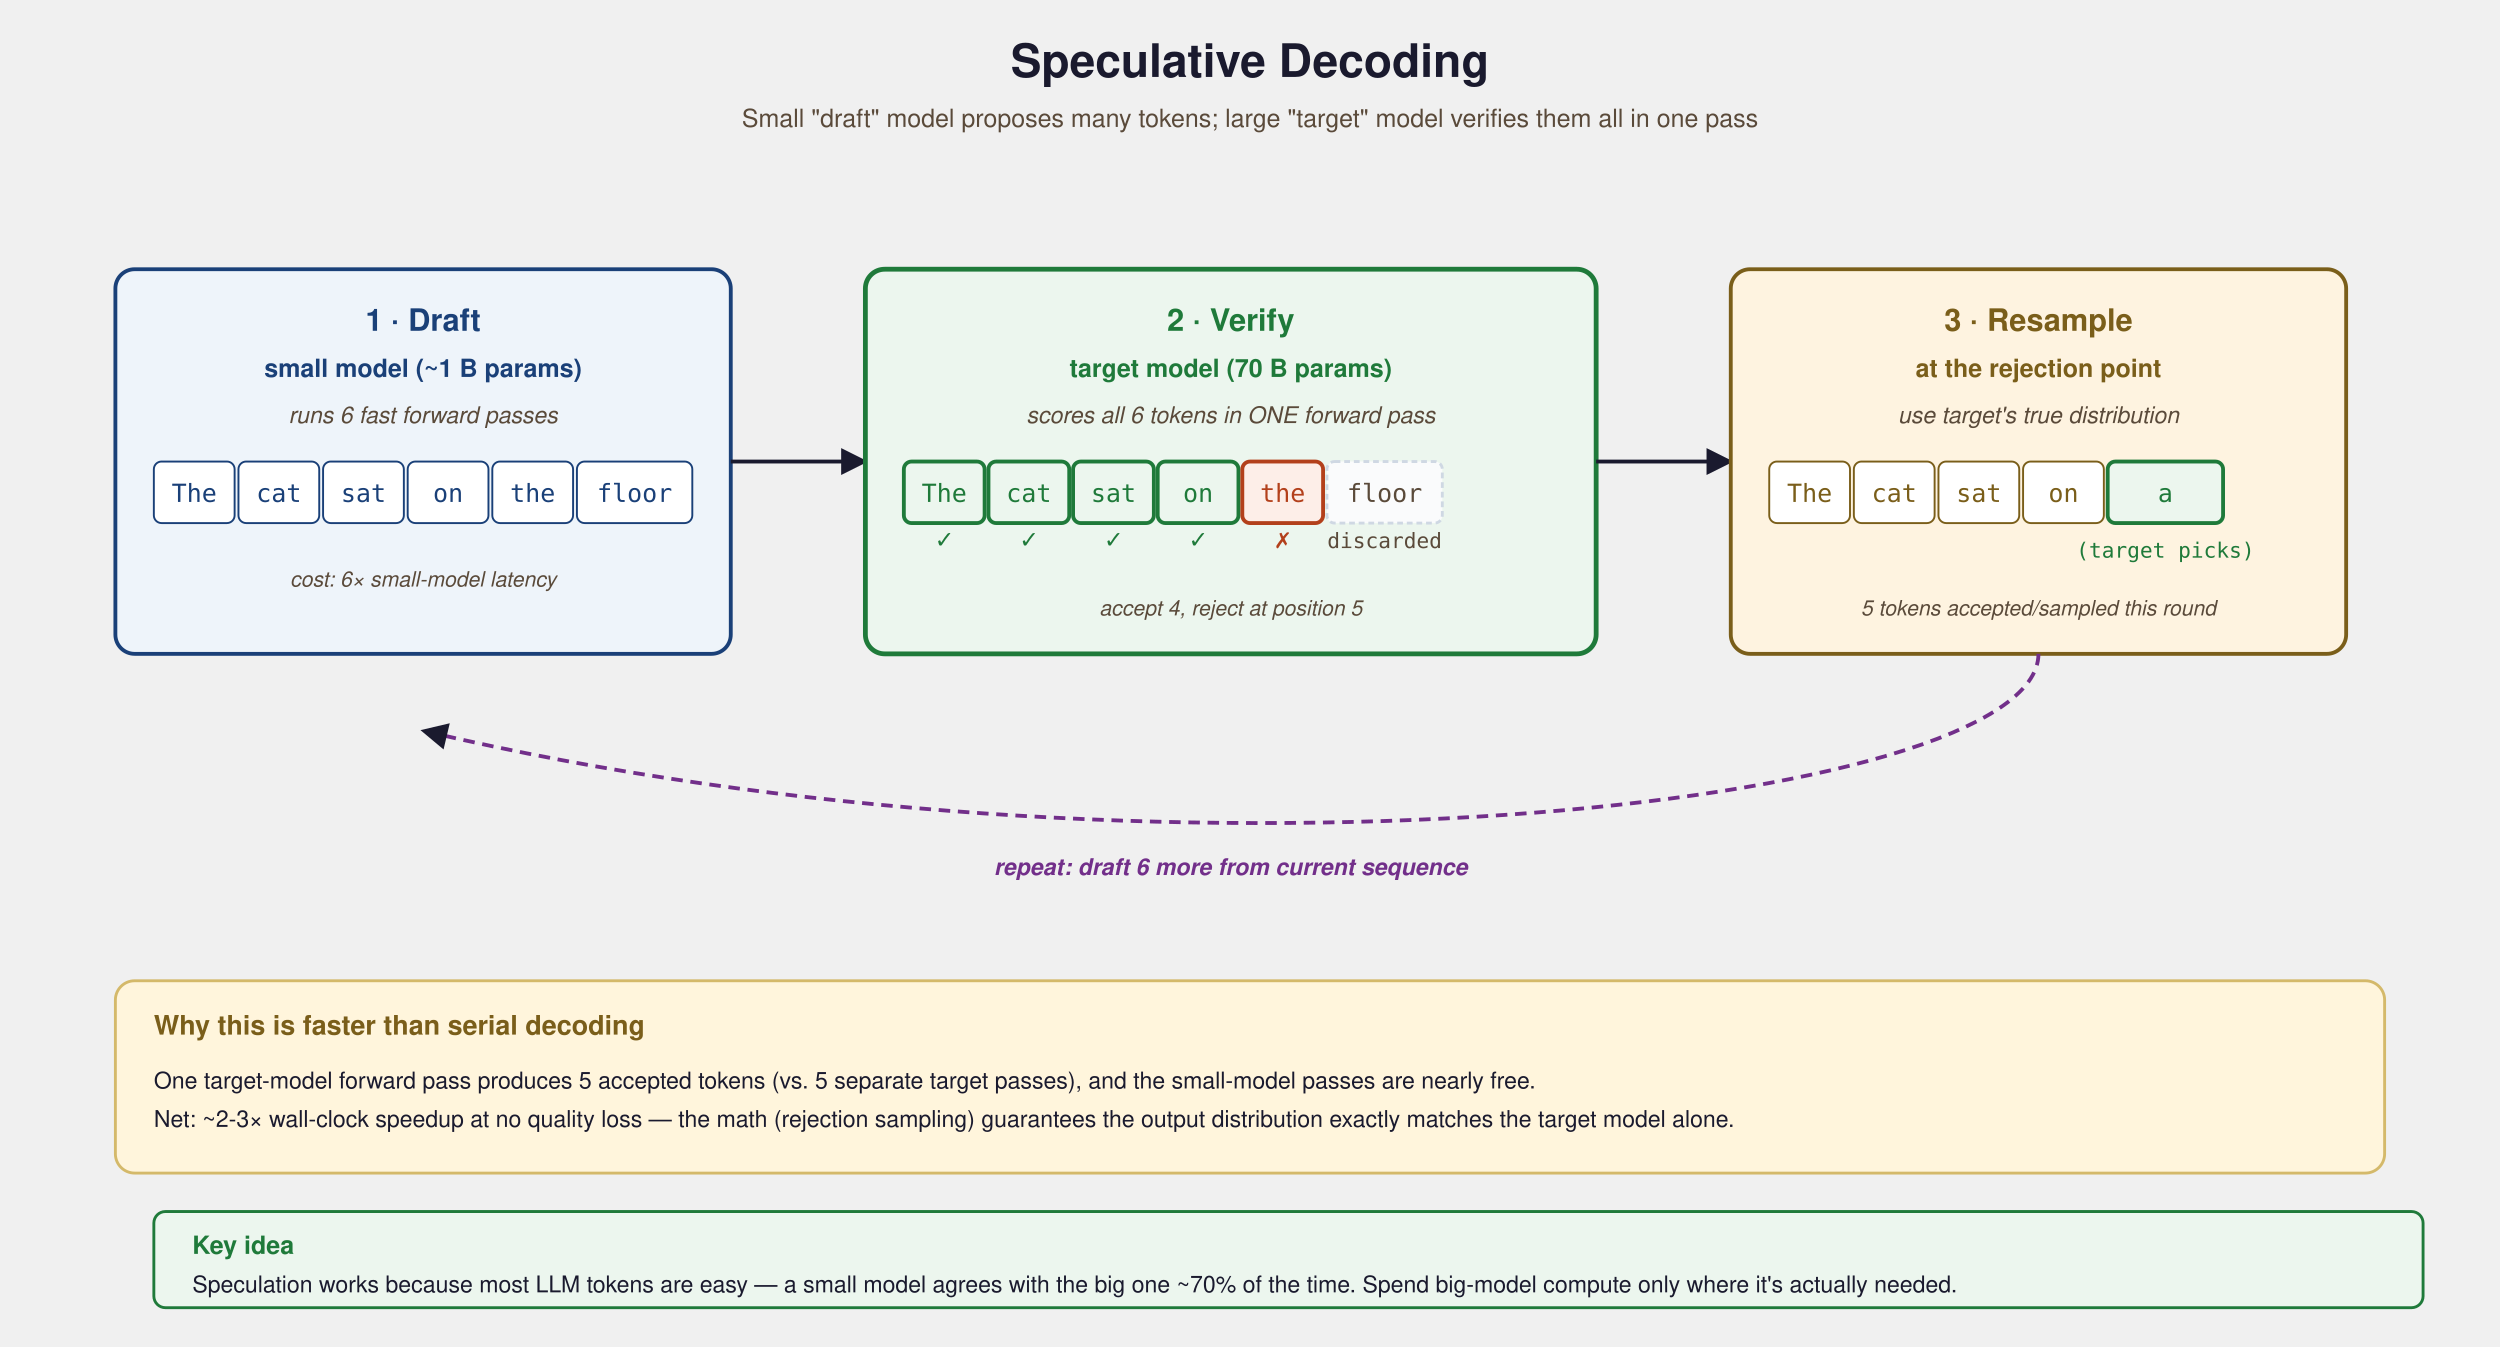
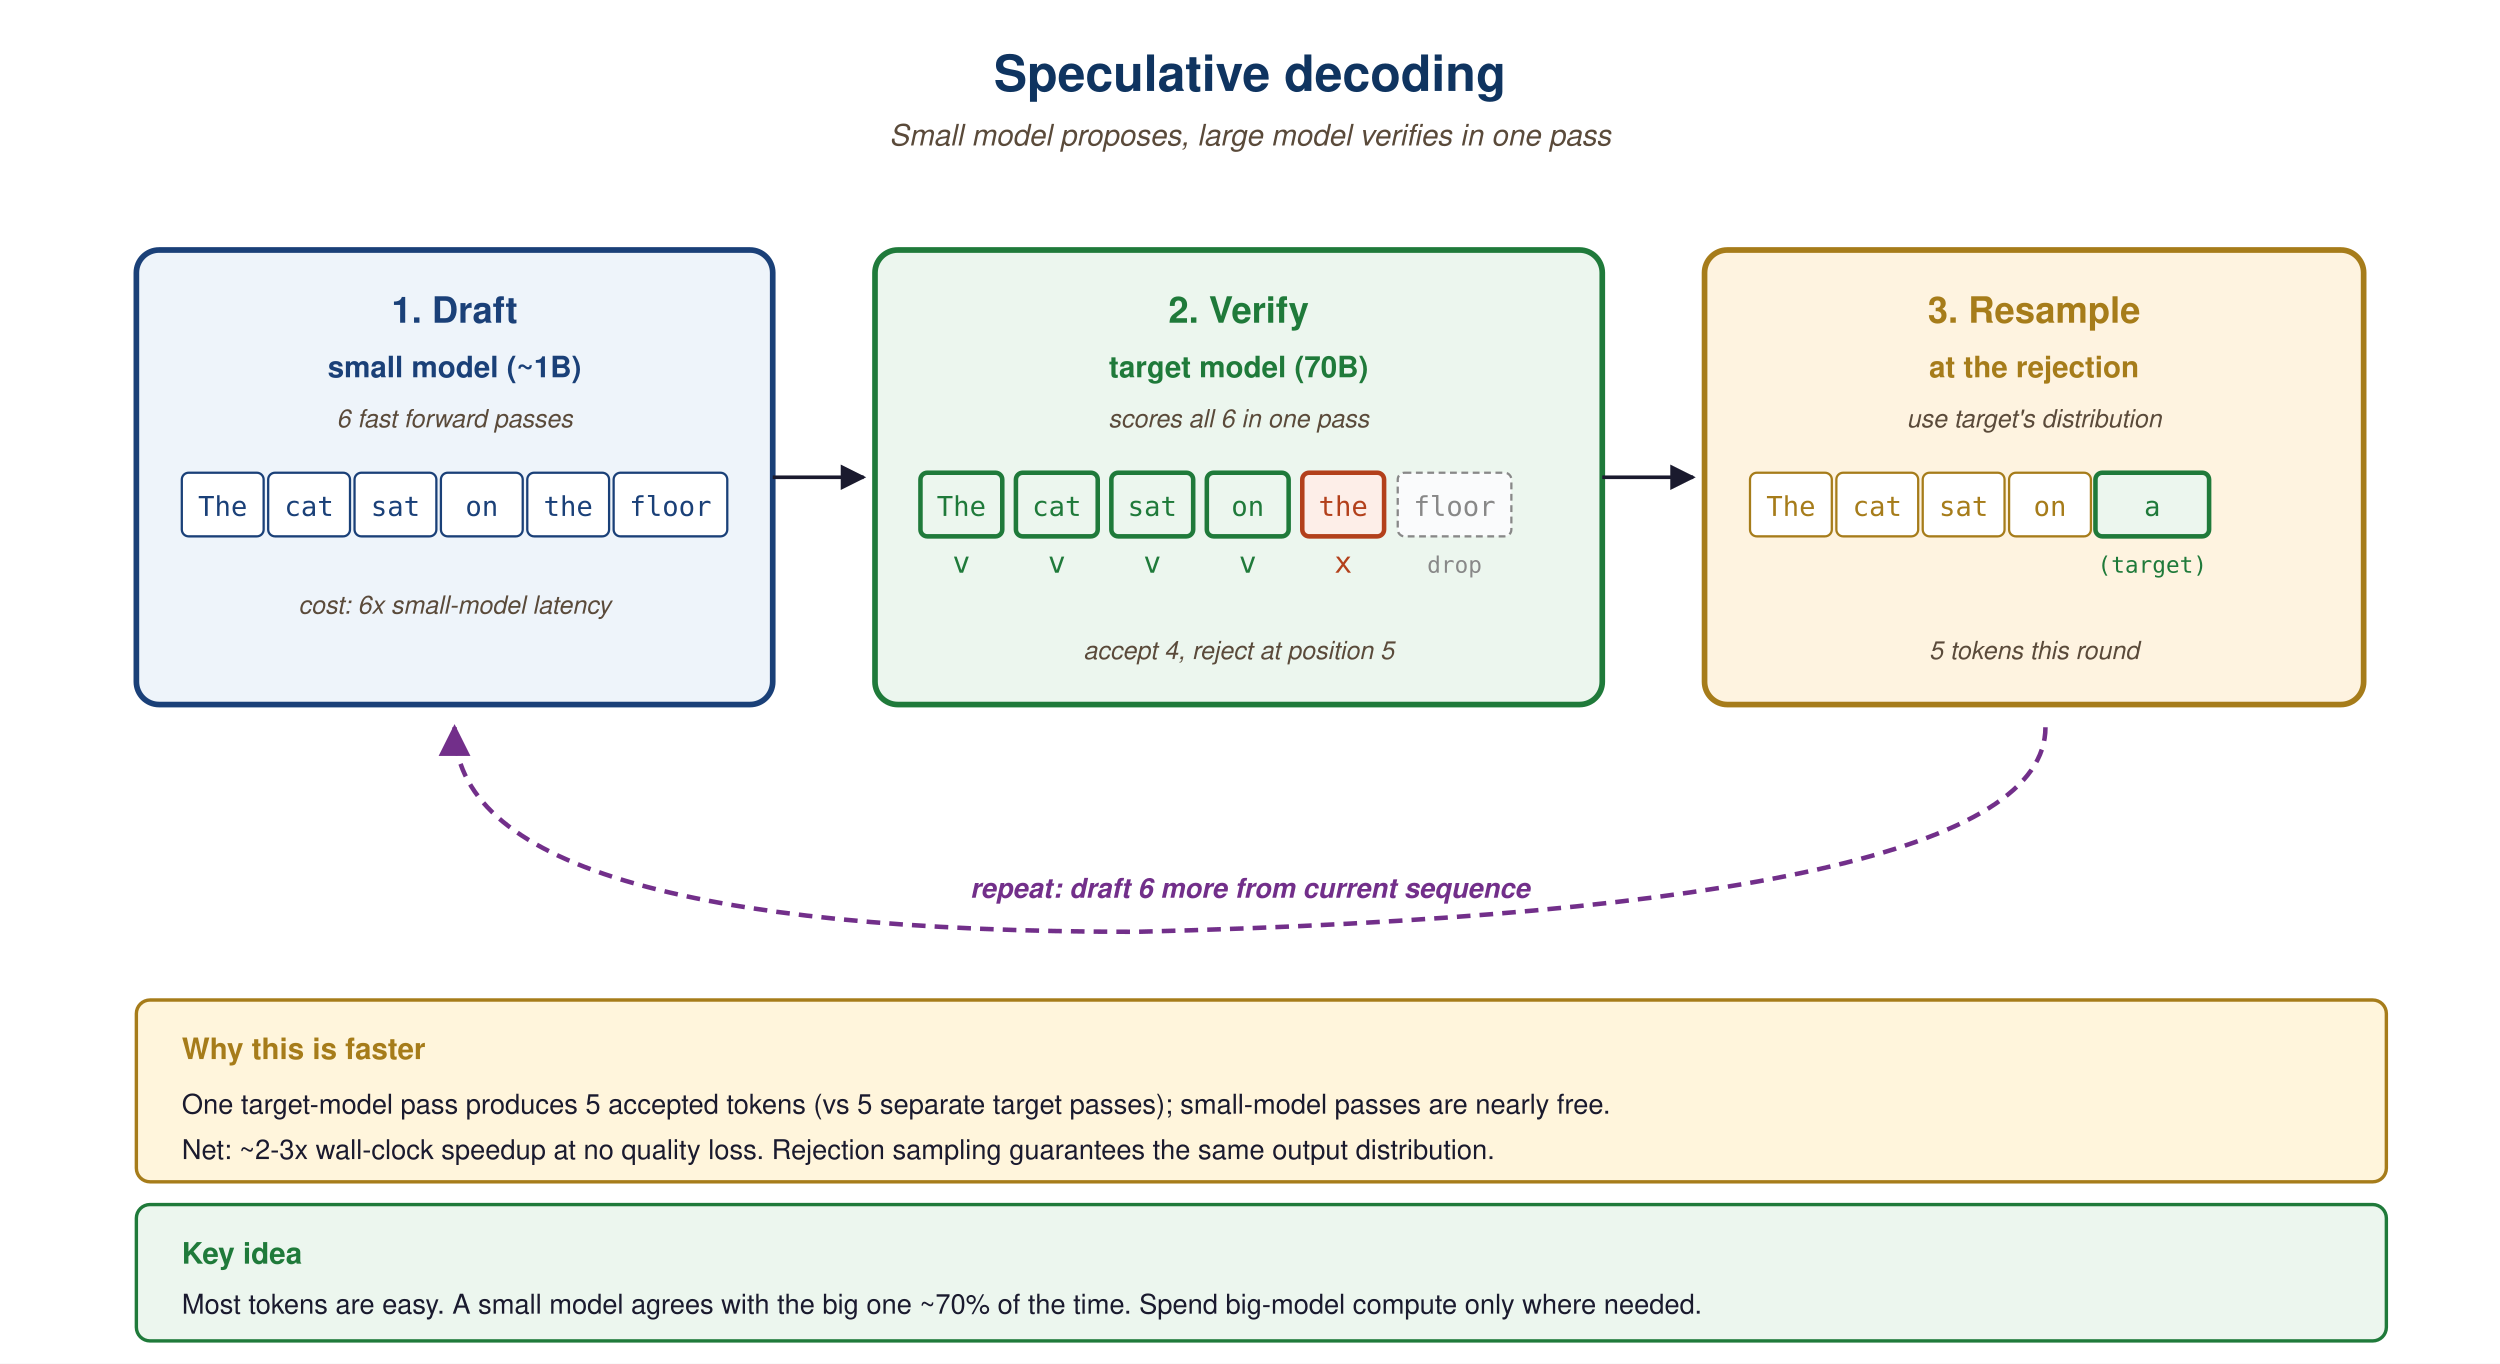
- <svg xmlns="http://www.w3.org/2000/svg" viewBox="0 0 1300 700" font-family="Helvetica, Arial, sans-serif">
+ <svg xmlns="http://www.w3.org/2000/svg" viewBox="0 0 1100 600" font-family="Helvetica, Arial, sans-serif">
+   <rect width="1100" height="600" fill="#ffffff" />
  <defs>
    <marker id="arr" viewBox="0 0 10 10" refX="9" refY="5" markerWidth="7" markerHeight="7" orient="auto-start-reverse">
      <path d="M 0 0 L 10 5 L 0 10 z" fill="#1a1a2e" />
    </marker>
+     <marker id="arrPurple" viewBox="0 0 10 10" refX="9" refY="5" markerWidth="7" markerHeight="7" orient="auto-start-reverse">
+       <path d="M 0 0 L 10 5 L 0 10 z" fill="#722f8a" />
+     </marker>
  </defs>
-   <text x="650" y="40" font-size="24" font-weight="600" text-anchor="middle" fill="#1a1a2e">Speculative Decoding</text>
-   <text x="650" y="66" font-size="13" text-anchor="middle" fill="#5a4a3a">Small "draft" model proposes many tokens; large "target" model verifies them all in one pass</text>
-   <g>
-     <rect x="60" y="140" width="320" height="200" rx="10" fill="#eef4fa" stroke="#1a4078" stroke-width="2" />
-     <text x="220" y="172" font-size="16" font-weight="700" text-anchor="middle" fill="#1a4078">1 · Draft</text>
-     <text x="220" y="196" font-size="13" font-weight="600" text-anchor="middle" fill="#1a4078">small model (~1 B params)</text>
-     <text x="220" y="220" font-size="12" font-style="italic" text-anchor="middle" fill="#5a4a3a">runs 6 fast forward passes</text>
-     <g font-family="monospace" font-size="13">
-       <rect x="80" y="240" width="42" height="32" rx="4" fill="#ffffff" stroke="#1a4078" stroke-width="1" />
-       <text x="101" y="261" text-anchor="middle" fill="#1a4078">The</text>
-       <rect x="124" y="240" width="42" height="32" rx="4" fill="#ffffff" stroke="#1a4078" stroke-width="1" />
-       <text x="145" y="261" text-anchor="middle" fill="#1a4078">cat</text>
-       <rect x="168" y="240" width="42" height="32" rx="4" fill="#ffffff" stroke="#1a4078" stroke-width="1" />
-       <text x="189" y="261" text-anchor="middle" fill="#1a4078">sat</text>
-       <rect x="212" y="240" width="42" height="32" rx="4" fill="#ffffff" stroke="#1a4078" stroke-width="1" />
-       <text x="233" y="261" text-anchor="middle" fill="#1a4078">on</text>
-       <rect x="256" y="240" width="42" height="32" rx="4" fill="#ffffff" stroke="#1a4078" stroke-width="1" />
-       <text x="277" y="261" text-anchor="middle" fill="#1a4078">the</text>
-       <rect x="300" y="240" width="60" height="32" rx="4" fill="#ffffff" stroke="#1a4078" stroke-width="1" />
-       <text x="330" y="261" text-anchor="middle" fill="#1a4078">floor</text>
+   <text x="550" y="40" font-size="22" font-weight="700" text-anchor="middle" fill="#0f3460">Speculative decoding</text>
+   <text x="550" y="64" font-size="13" font-style="italic" text-anchor="middle" fill="#5a4a3a">Small model proposes, large model verifies in one pass</text>
+   <g transform="translate(60, 110)">
+     <rect width="280" height="200" rx="10" fill="#eef4fa" stroke="#1a4078" stroke-width="2.5" />
+     <text x="140" y="32" font-size="16" font-weight="700" text-anchor="middle" fill="#1a4078">1. Draft</text>
+     <text x="140" y="56" font-size="13" font-weight="600" text-anchor="middle" fill="#1a4078">small model (~1B)</text>
+     <text x="140" y="78" font-size="11" font-style="italic" text-anchor="middle" fill="#5a4a3a">6 fast forward passes</text>
+     <g font-family="monospace" font-size="12">
+       <rect x="20" y="98" width="36" height="28" rx="3" fill="#ffffff" stroke="#1a4078" />
+       <text x="38" y="117" text-anchor="middle" fill="#1a4078">The</text>
+       <rect x="58" y="98" width="36" height="28" rx="3" fill="#ffffff" stroke="#1a4078" />
+       <text x="76" y="117" text-anchor="middle" fill="#1a4078">cat</text>
+       <rect x="96" y="98" width="36" height="28" rx="3" fill="#ffffff" stroke="#1a4078" />
+       <text x="114" y="117" text-anchor="middle" fill="#1a4078">sat</text>
+       <rect x="134" y="98" width="36" height="28" rx="3" fill="#ffffff" stroke="#1a4078" />
+       <text x="152" y="117" text-anchor="middle" fill="#1a4078">on</text>
+       <rect x="172" y="98" width="36" height="28" rx="3" fill="#ffffff" stroke="#1a4078" />
+       <text x="190" y="117" text-anchor="middle" fill="#1a4078">the</text>
+       <rect x="210" y="98" width="50" height="28" rx="3" fill="#ffffff" stroke="#1a4078" />
+       <text x="235" y="117" text-anchor="middle" fill="#1a4078">floor</text>
    </g>
-     <text x="220" y="305" font-size="11" font-style="italic" text-anchor="middle" fill="#5a4a3a">cost: 6× small-model latency</text>
+     <text x="140" y="160" font-size="11" font-style="italic" text-anchor="middle" fill="#5a4a3a">cost: 6x small-model latency</text>
  </g>
-   <line x1="380" y1="240" x2="450" y2="240" stroke="#1a1a2e" stroke-width="2" marker-end="url(#arr)" />
-   <g>
-     <rect x="450" y="140" width="380" height="200" rx="10" fill="#ecf6ee" stroke="#1f7a3a" stroke-width="2.5" />
-     <text x="640" y="172" font-size="16" font-weight="700" text-anchor="middle" fill="#1f7a3a">2 · Verify</text>
-     <text x="640" y="196" font-size="13" font-weight="600" text-anchor="middle" fill="#1f7a3a">target model (70 B params)</text>
-     <text x="640" y="220" font-size="12" font-style="italic" text-anchor="middle" fill="#5a4a3a">scores all 6 tokens in ONE forward pass</text>
-     <g font-family="monospace" font-size="13">
-       <rect x="470" y="240" width="42" height="32" rx="4" fill="#ecf6ee" stroke="#1f7a3a" stroke-width="2" />
-       <text x="491" y="261" text-anchor="middle" fill="#1f7a3a">The</text>
-       <text x="491" y="285" font-size="14" text-anchor="middle" fill="#1f7a3a">✓</text>
-       <rect x="514" y="240" width="42" height="32" rx="4" fill="#ecf6ee" stroke="#1f7a3a" stroke-width="2" />
-       <text x="535" y="261" text-anchor="middle" fill="#1f7a3a">cat</text>
-       <text x="535" y="285" font-size="14" text-anchor="middle" fill="#1f7a3a">✓</text>
-       <rect x="558" y="240" width="42" height="32" rx="4" fill="#ecf6ee" stroke="#1f7a3a" stroke-width="2" />
-       <text x="579" y="261" text-anchor="middle" fill="#1f7a3a">sat</text>
-       <text x="579" y="285" font-size="14" text-anchor="middle" fill="#1f7a3a">✓</text>
-       <rect x="602" y="240" width="42" height="32" rx="4" fill="#ecf6ee" stroke="#1f7a3a" stroke-width="2" />
-       <text x="623" y="261" text-anchor="middle" fill="#1f7a3a">on</text>
-       <text x="623" y="285" font-size="14" text-anchor="middle" fill="#1f7a3a">✓</text>
-       <rect x="646" y="240" width="42" height="32" rx="4" fill="#fdeee8" stroke="#b3401b" stroke-width="2" />
-       <text x="667" y="261" text-anchor="middle" fill="#b3401b">the</text>
-       <text x="667" y="285" font-size="14" text-anchor="middle" fill="#b3401b">✗</text>
-       <rect x="690" y="240" width="60" height="32" rx="4" fill="#fafbfc" stroke="#cfd8e3" stroke-width="1.5" stroke-dasharray="3 2" />
-       <text x="720" y="261" text-anchor="middle" fill="#5a4a3a">floor</text>
-       <text x="720" y="285" font-size="11" text-anchor="middle" fill="#5a4a3a">discarded</text>
+   <line x1="340" y1="210" x2="380" y2="210" stroke="#1a1a2e" stroke-width="1.6" marker-end="url(#arr)" />
+   <g transform="translate(385, 110)">
+     <rect width="320" height="200" rx="10" fill="#ecf6ee" stroke="#1f7a3a" stroke-width="2.5" />
+     <text x="160" y="32" font-size="16" font-weight="700" text-anchor="middle" fill="#1f7a3a">2. Verify</text>
+     <text x="160" y="56" font-size="13" font-weight="600" text-anchor="middle" fill="#1f7a3a">target model (70B)</text>
+     <text x="160" y="78" font-size="11" font-style="italic" text-anchor="middle" fill="#5a4a3a">scores all 6 in one pass</text>
+     <g font-family="monospace" font-size="12">
+       <rect x="20" y="98" width="36" height="28" rx="3" fill="#ecf6ee" stroke="#1f7a3a" stroke-width="2" />
+       <text x="38" y="117" text-anchor="middle" fill="#1f7a3a">The</text>
+       <text x="38" y="142" font-size="13" text-anchor="middle" fill="#1f7a3a">v</text>
+       <rect x="62" y="98" width="36" height="28" rx="3" fill="#ecf6ee" stroke="#1f7a3a" stroke-width="2" />
+       <text x="80" y="117" text-anchor="middle" fill="#1f7a3a">cat</text>
+       <text x="80" y="142" font-size="13" text-anchor="middle" fill="#1f7a3a">v</text>
+       <rect x="104" y="98" width="36" height="28" rx="3" fill="#ecf6ee" stroke="#1f7a3a" stroke-width="2" />
+       <text x="122" y="117" text-anchor="middle" fill="#1f7a3a">sat</text>
+       <text x="122" y="142" font-size="13" text-anchor="middle" fill="#1f7a3a">v</text>
+       <rect x="146" y="98" width="36" height="28" rx="3" fill="#ecf6ee" stroke="#1f7a3a" stroke-width="2" />
+       <text x="164" y="117" text-anchor="middle" fill="#1f7a3a">on</text>
+       <text x="164" y="142" font-size="13" text-anchor="middle" fill="#1f7a3a">v</text>
+       <rect x="188" y="98" width="36" height="28" rx="3" fill="#fdeee8" stroke="#b3401b" stroke-width="2" />
+       <text x="206" y="117" text-anchor="middle" fill="#b3401b">the</text>
+       <text x="206" y="142" font-size="13" text-anchor="middle" fill="#b3401b">x</text>
+       <rect x="230" y="98" width="50" height="28" rx="3" fill="#fafbfc" stroke="#888" stroke-dasharray="3 2" />
+       <text x="255" y="117" text-anchor="middle" fill="#888">floor</text>
+       <text x="255" y="142" font-size="10" text-anchor="middle" fill="#888">drop</text>
    </g>
-     <text x="640" y="320" font-size="11" font-style="italic" text-anchor="middle" fill="#5a4a3a">accept 4, reject at position 5</text>
+     <text x="160" y="180" font-size="11" font-style="italic" text-anchor="middle" fill="#5a4a3a">accept 4, reject at position 5</text>
  </g>
-   <line x1="830" y1="240" x2="900" y2="240" stroke="#1a1a2e" stroke-width="2" marker-end="url(#arr)" />
-   <g>
-     <rect x="900" y="140" width="320" height="200" rx="10" fill="#fef3e0" stroke="#7a5e1a" stroke-width="2" />
-     <text x="1060" y="172" font-size="16" font-weight="700" text-anchor="middle" fill="#7a5e1a">3 · Resample</text>
-     <text x="1060" y="196" font-size="13" font-weight="600" text-anchor="middle" fill="#7a5e1a">at the rejection point</text>
-     <text x="1060" y="220" font-size="12" font-style="italic" text-anchor="middle" fill="#5a4a3a">use target's true distribution</text>
-     <g font-family="monospace" font-size="13">
-       <rect x="920" y="240" width="42" height="32" rx="4" fill="#ffffff" stroke="#7a5e1a" stroke-width="1" />
-       <text x="941" y="261" text-anchor="middle" fill="#7a5e1a">The</text>
-       <rect x="964" y="240" width="42" height="32" rx="4" fill="#ffffff" stroke="#7a5e1a" stroke-width="1" />
-       <text x="985" y="261" text-anchor="middle" fill="#7a5e1a">cat</text>
-       <rect x="1008" y="240" width="42" height="32" rx="4" fill="#ffffff" stroke="#7a5e1a" stroke-width="1" />
-       <text x="1029" y="261" text-anchor="middle" fill="#7a5e1a">sat</text>
-       <rect x="1052" y="240" width="42" height="32" rx="4" fill="#ffffff" stroke="#7a5e1a" stroke-width="1" />
-       <text x="1073" y="261" text-anchor="middle" fill="#7a5e1a">on</text>
-       <rect x="1096" y="240" width="60" height="32" rx="4" fill="#ecf6ee" stroke="#1f7a3a" stroke-width="2" />
-       <text x="1126" y="261" text-anchor="middle" fill="#1f7a3a">a</text>
-       <text x="1126" y="290" font-size="11" text-anchor="middle" fill="#1f7a3a">(target picks)</text>
+   <line x1="705" y1="210" x2="745" y2="210" stroke="#1a1a2e" stroke-width="1.6" marker-end="url(#arr)" />
+   <g transform="translate(750, 110)">
+     <rect width="290" height="200" rx="10" fill="#fef3e0" stroke="#a67c1a" stroke-width="2.5" />
+     <text x="145" y="32" font-size="16" font-weight="700" text-anchor="middle" fill="#a67c1a">3. Resample</text>
+     <text x="145" y="56" font-size="13" font-weight="600" text-anchor="middle" fill="#a67c1a">at the rejection</text>
+     <text x="145" y="78" font-size="11" font-style="italic" text-anchor="middle" fill="#5a4a3a">use target's distribution</text>
+     <g font-family="monospace" font-size="12">
+       <rect x="20" y="98" width="36" height="28" rx="3" fill="#ffffff" stroke="#a67c1a" />
+       <text x="38" y="117" text-anchor="middle" fill="#a67c1a">The</text>
+       <rect x="58" y="98" width="36" height="28" rx="3" fill="#ffffff" stroke="#a67c1a" />
+       <text x="76" y="117" text-anchor="middle" fill="#a67c1a">cat</text>
+       <rect x="96" y="98" width="36" height="28" rx="3" fill="#ffffff" stroke="#a67c1a" />
+       <text x="114" y="117" text-anchor="middle" fill="#a67c1a">sat</text>
+       <rect x="134" y="98" width="36" height="28" rx="3" fill="#ffffff" stroke="#a67c1a" />
+       <text x="152" y="117" text-anchor="middle" fill="#a67c1a">on</text>
+       <rect x="172" y="98" width="50" height="28" rx="3" fill="#ecf6ee" stroke="#1f7a3a" stroke-width="2" />
+       <text x="197" y="117" text-anchor="middle" fill="#1f7a3a">a</text>
+       <text x="197" y="142" font-size="10" text-anchor="middle" fill="#1f7a3a">(target)</text>
    </g>
-     <text x="1060" y="320" font-size="11" font-style="italic" text-anchor="middle" fill="#5a4a3a">5 tokens accepted/sampled this round</text>
+     <text x="145" y="180" font-size="11" font-style="italic" text-anchor="middle" fill="#5a4a3a">5 tokens this round</text>
  </g>
-   <path d="M 1060 340 C 1060 420 600 470 220 380" stroke="#722f8a" stroke-width="2" stroke-dasharray="6 4" fill="none" marker-end="url(#arr)" />
-   <text x="640" y="455" font-size="12" font-style="italic" font-weight="600" text-anchor="middle" fill="#722f8a">repeat: draft 6 more from current sequence</text>
-   <g transform="translate(60, 510)">
-     <rect x="0" y="0" width="1180" height="100" rx="10" fill="#fff5dc" stroke="#d4b96a" stroke-width="1.5" />
-     <text x="20" y="28" font-size="14" font-weight="700" fill="#7a5e1a">Why this is faster than serial decoding</text>
-     <text x="20" y="56" font-size="12" fill="#1a1a2e">One target-model forward pass produces 5 accepted tokens (vs. 5 separate target passes), and the small-model passes are nearly free.</text>
-     <text x="20" y="76" font-size="12" fill="#1a1a2e">Net: ~2-3× wall-clock speedup at no quality loss — the math (rejection sampling) guarantees the output distribution exactly matches the target model alone.</text>
+   <path d="M 900 320 Q 900 400 500 410 Q 200 410 200 320" fill="none" stroke="#722f8a" stroke-width="2" stroke-dasharray="6 4" marker-end="url(#arrPurple)" />
+   <text x="550" y="395" font-size="12" font-style="italic" font-weight="700" text-anchor="middle" fill="#722f8a">repeat: draft 6 more from current sequence</text>
+   <g transform="translate(60, 440)">
+     <rect width="990" height="80" rx="6" fill="#fff5dc" stroke="#a67c1a" stroke-width="1.5" />
+     <text x="20" y="26" font-size="13" font-weight="700" fill="#a67c1a">Why this is faster</text>
+     <text x="20" y="50" font-size="12" fill="#1a1a2e">One target-model pass produces 5 accepted tokens (vs 5 separate target passes); small-model passes are nearly free.</text>
+     <text x="20" y="70" font-size="12" fill="#1a1a2e">Net: ~2-3x wall-clock speedup at no quality loss. Rejection sampling guarantees the same output distribution.</text>
  </g>
-   <g transform="translate(80, 630)">
-     <rect x="0" y="0" width="1180" height="50" rx="6" fill="#ecf6ee" stroke="#1f7a3a" stroke-width="1.5" />
-     <text x="20" y="22" font-size="13" font-weight="700" fill="#1f7a3a">Key idea</text>
-     <text x="20" y="42" font-size="12" fill="#1a1a2e">Speculation works because most LLM tokens are easy — a small model agrees with the big one ~70% of the time. Spend big-model compute only where it's actually needed.</text>
+   <g transform="translate(60, 530)">
+     <rect width="990" height="60" rx="6" fill="#ecf6ee" stroke="#1f7a3a" stroke-width="1.5" />
+     <text x="20" y="26" font-size="13" font-weight="700" fill="#1f7a3a">Key idea</text>
+     <text x="20" y="48" font-size="12" fill="#1a1a2e">Most tokens are easy. A small model agrees with the big one ~70% of the time. Spend big-model compute only where needed.</text>
  </g>
</svg>
